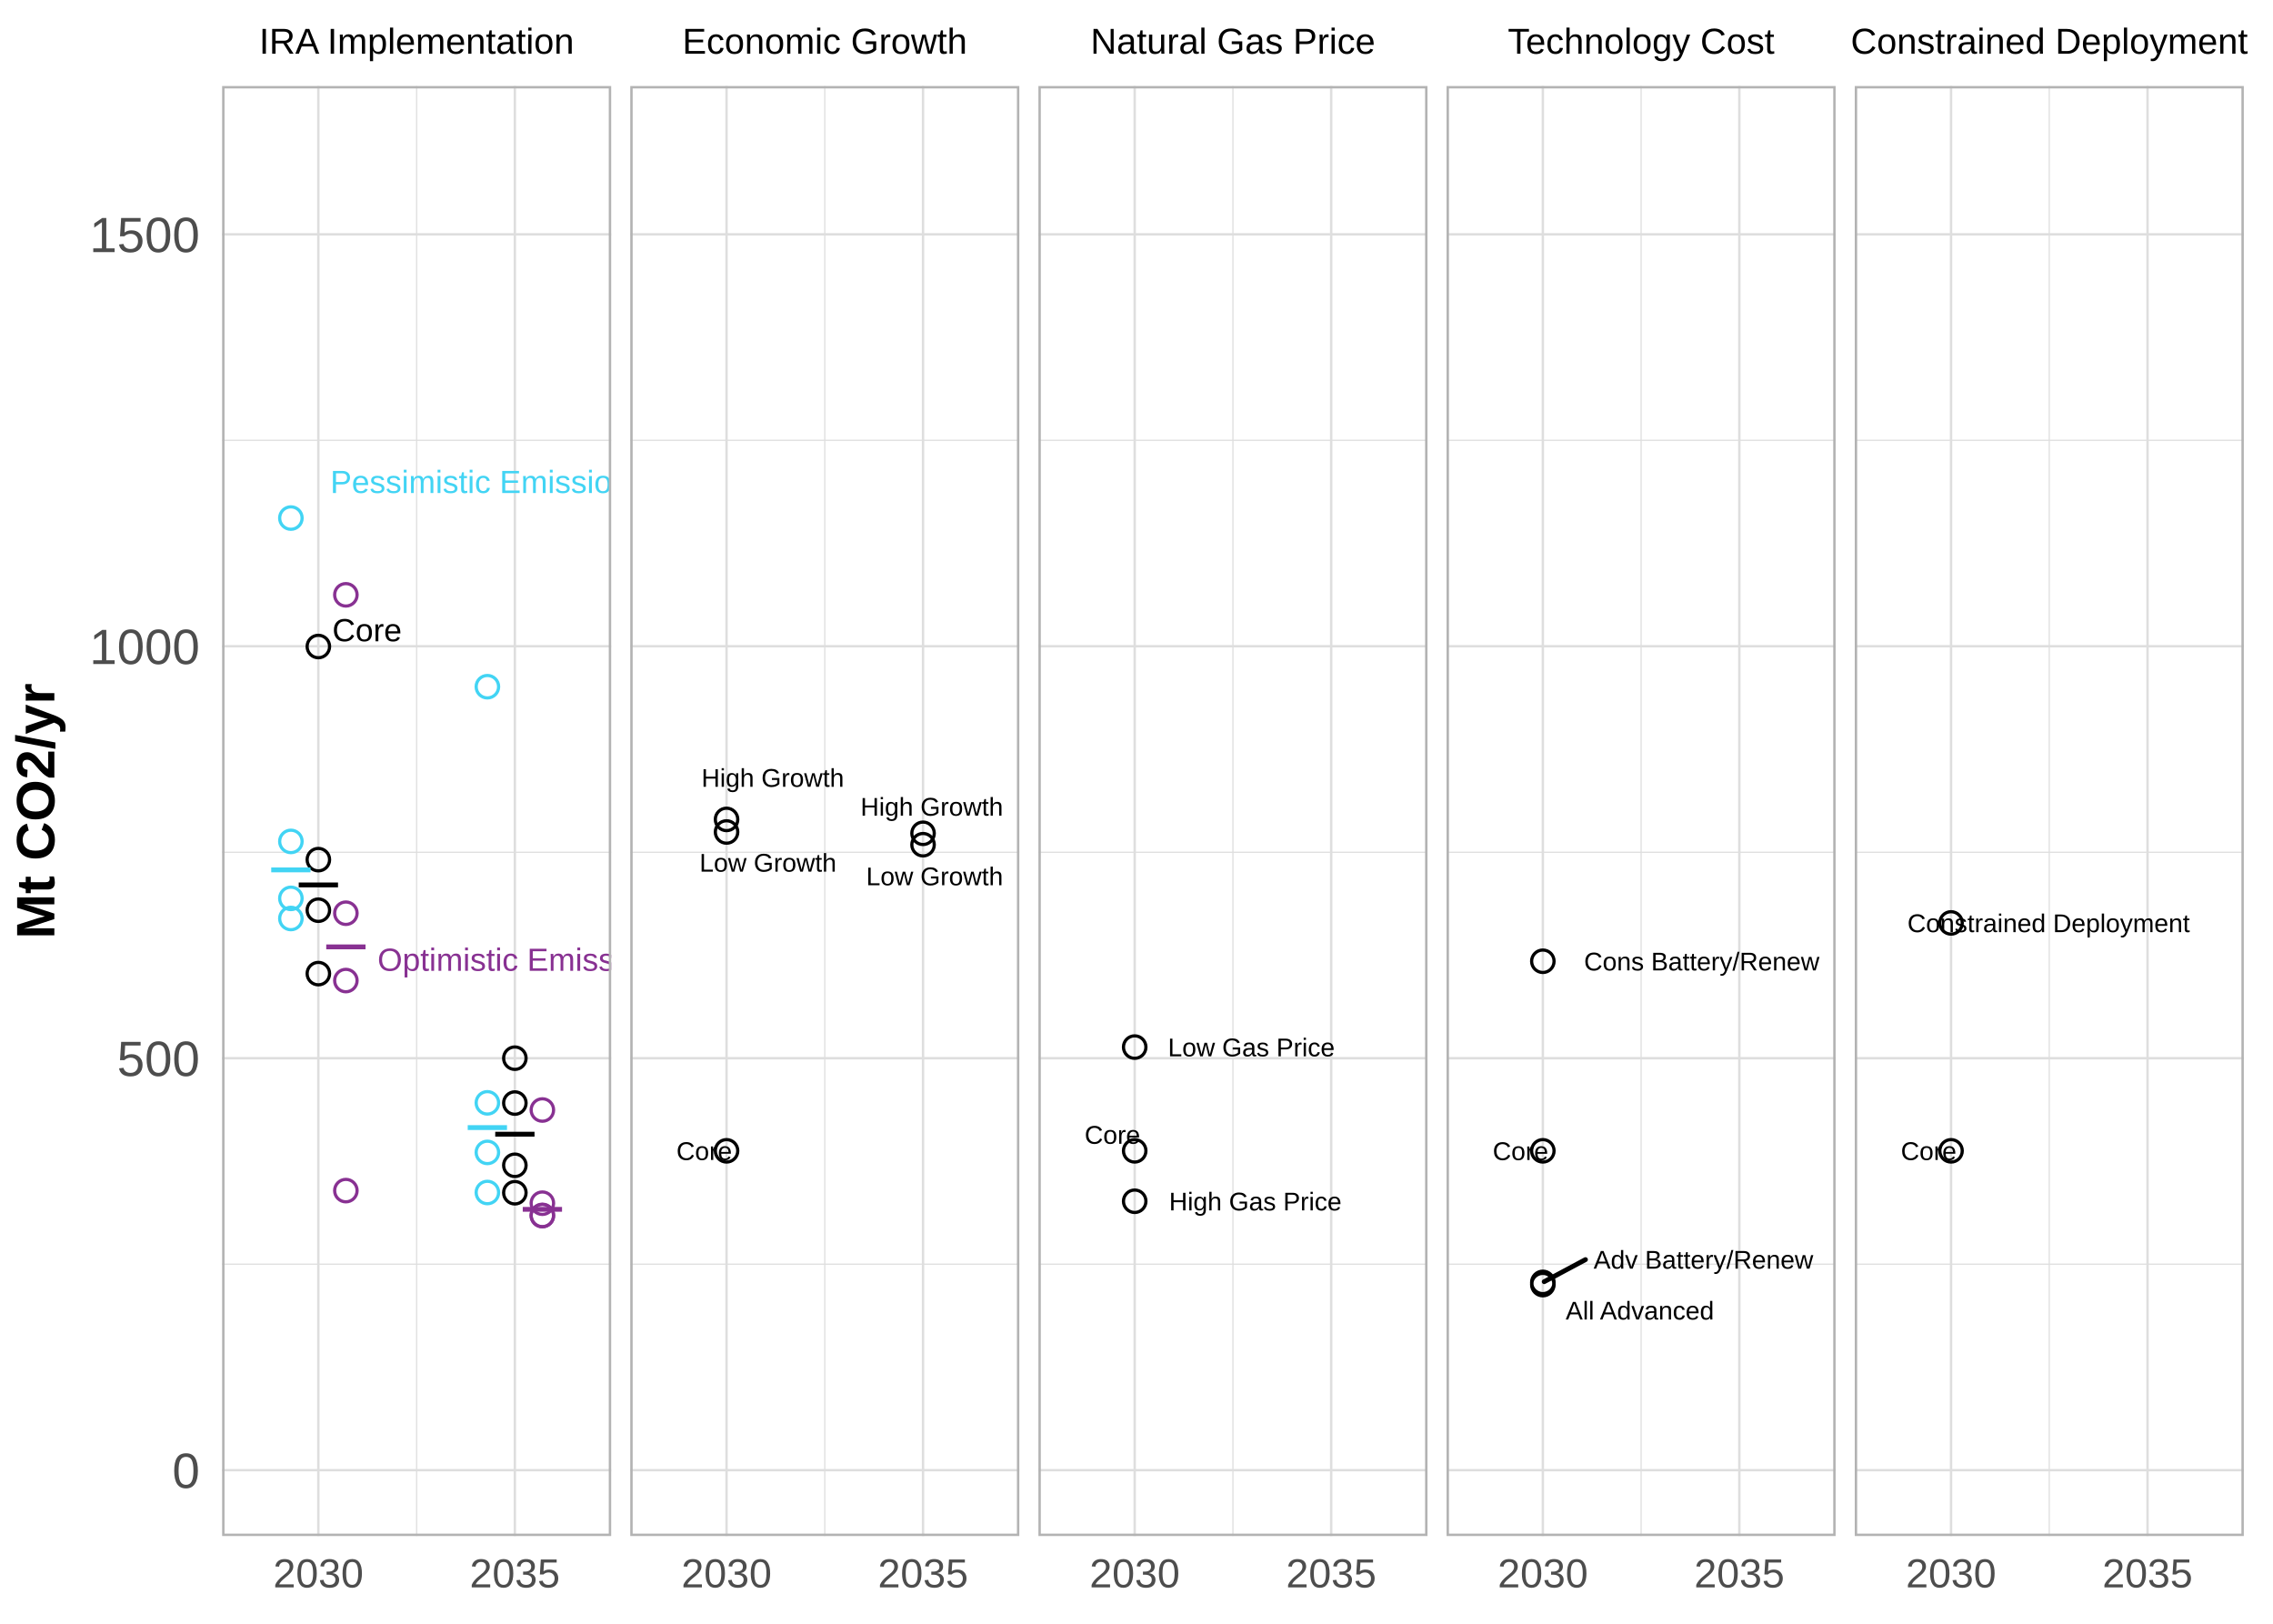
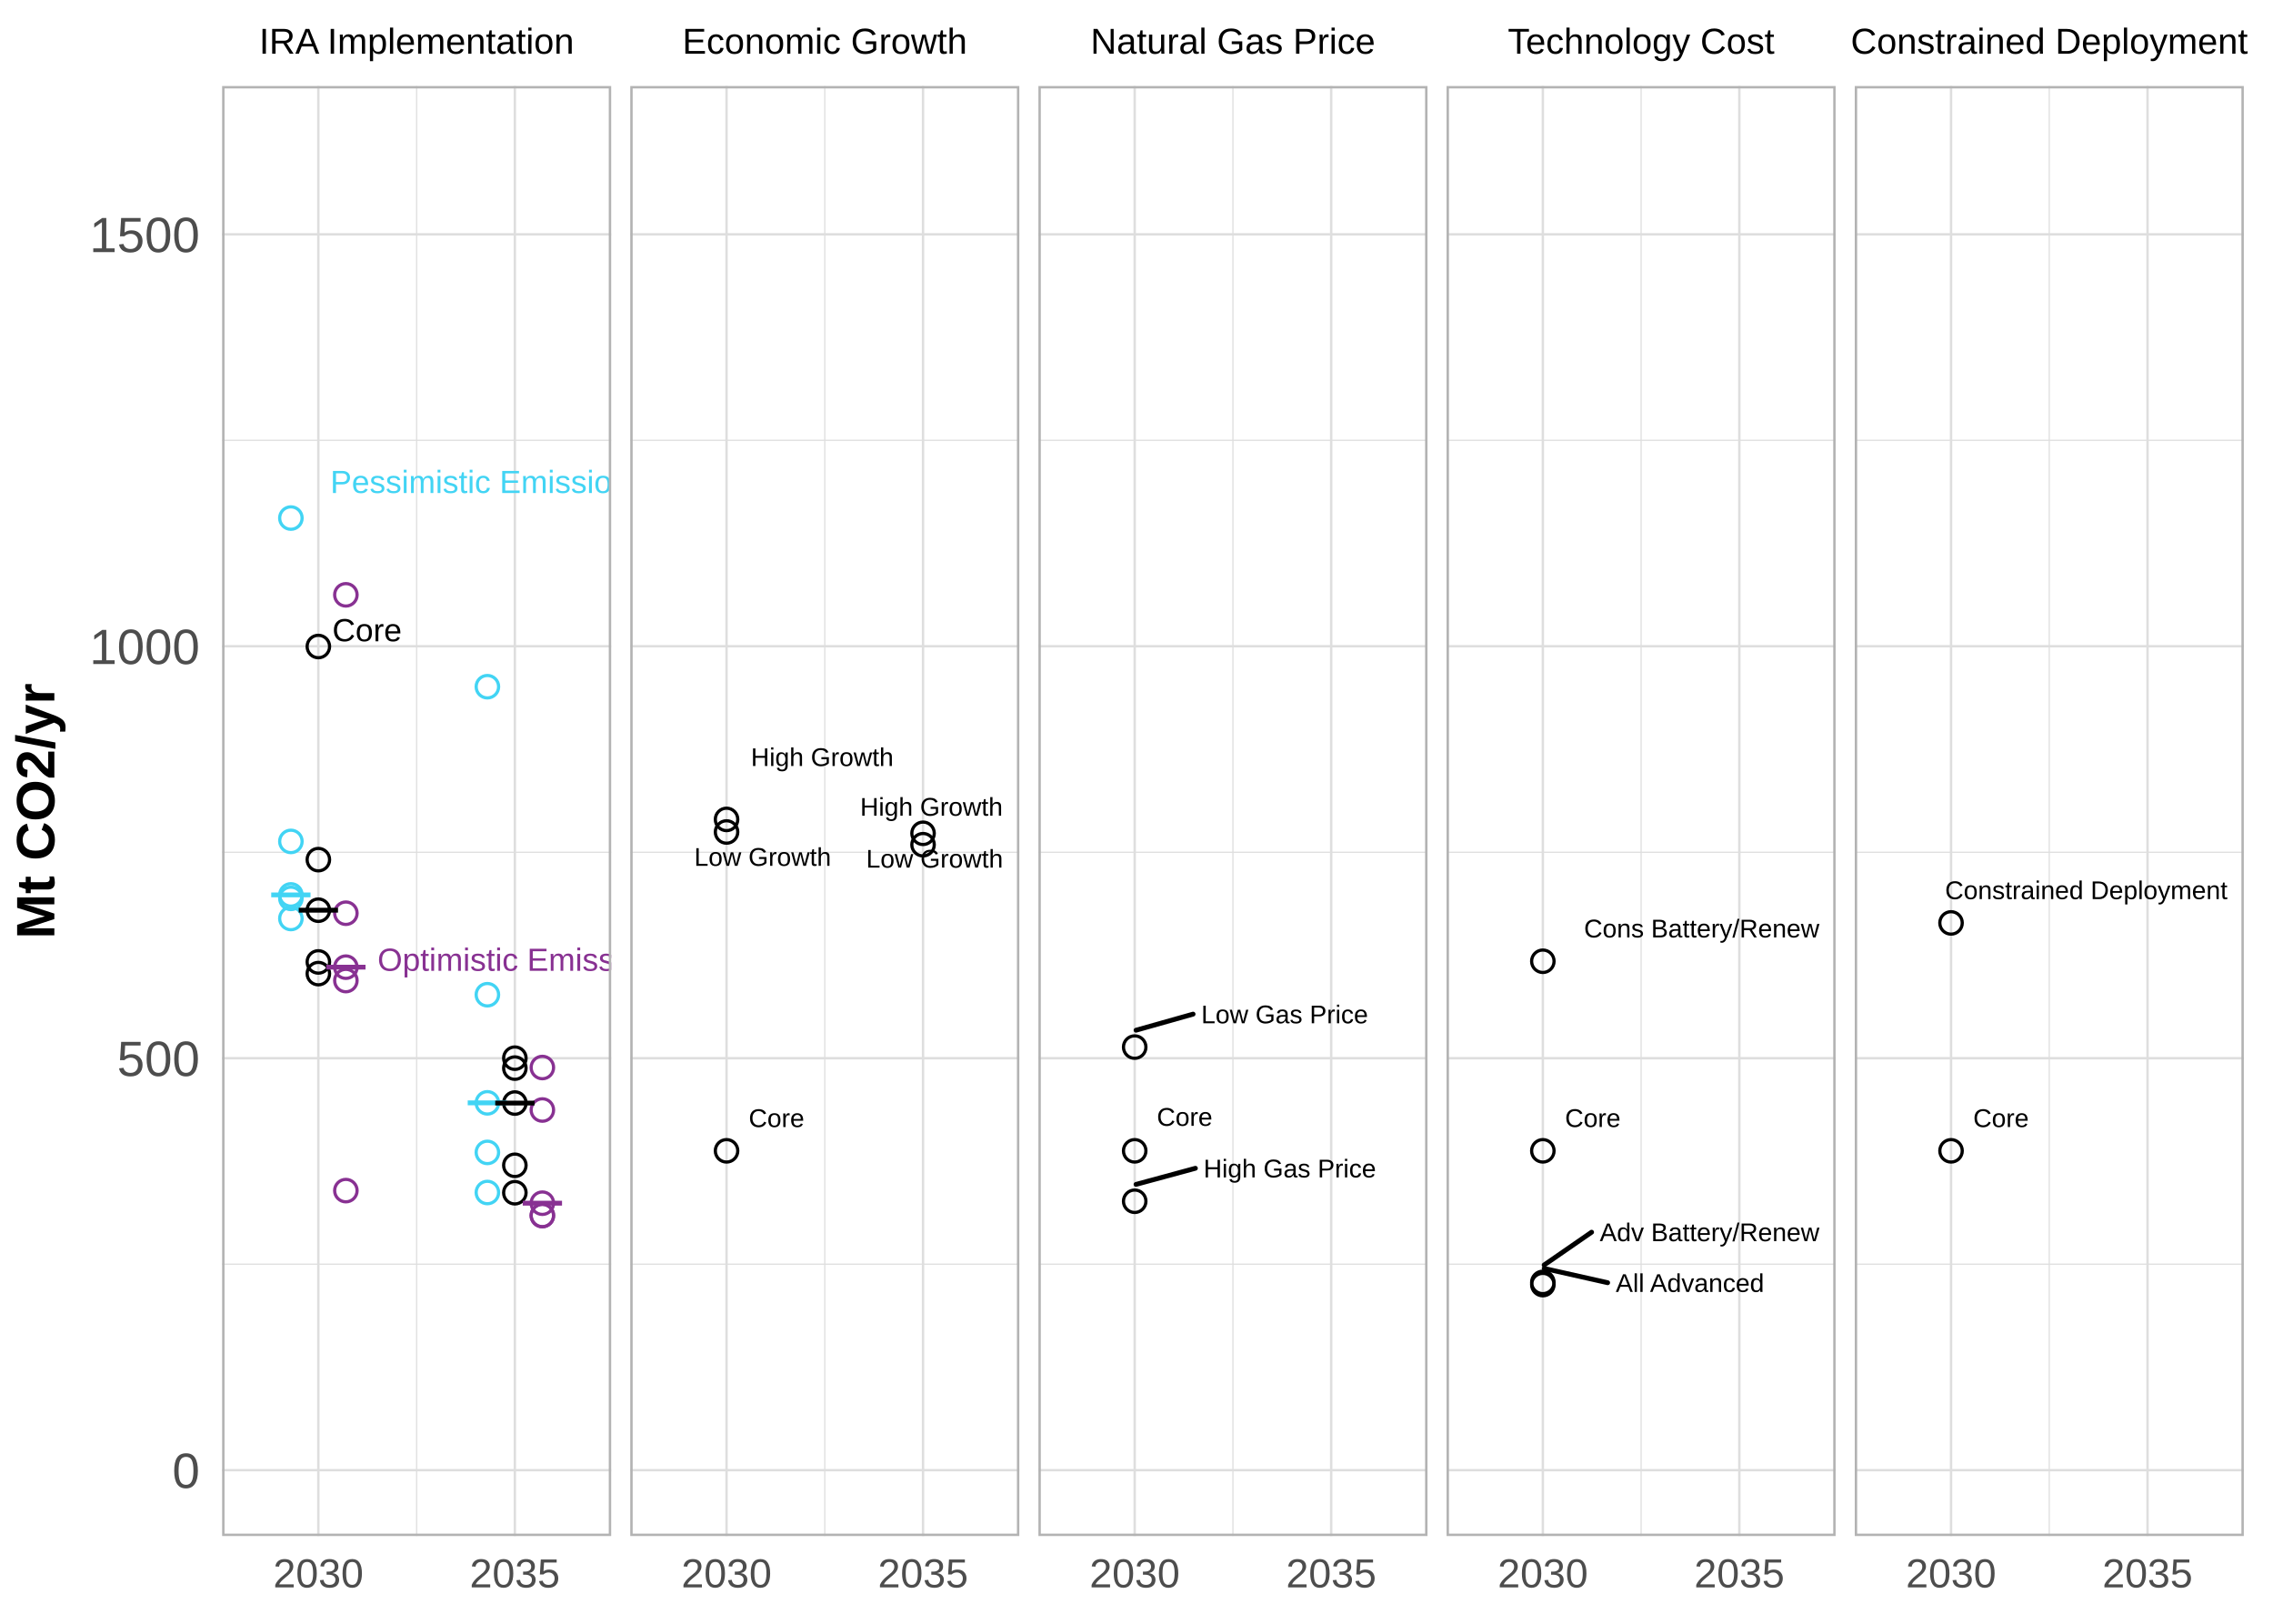
<svg xmlns="http://www.w3.org/2000/svg" class="svglite" width="504.00pt" height="360.00pt" viewBox="0 0 504.00 360.00">
  <defs>
    <style type="text/css">
    .svglite line, .svglite polyline, .svglite polygon, .svglite path, .svglite rect, .svglite circle {
      fill: none;
      stroke: #000000;
      stroke-linecap: round;
      stroke-linejoin: round;
      stroke-miterlimit: 10.00;
    }
    .svglite text {
      white-space: pre;
    }
  </style>
  </defs>
  <rect width="100%" height="100%" style="stroke: none; fill: #FFFFFF;" />
  <defs>
    <clipPath id="cpMC4wMHw1MDQuMDB8MC4wMHwzNjAuMDA=">
      <rect x="0.00" y="0.00" width="504.00" height="360.00" />
    </clipPath>
  </defs>
  <g clip-path="url(#cpMC4wMHw1MDQuMDB8MC4wMHwzNjAuMDA=)">
    <rect x="-0" y="0.00" width="504.00" height="360.00" style="stroke-width: 1.07; stroke: #FFFFFF; fill: #FFFFFF;" />
  </g>
  <defs>
    <clipPath id="cpNS40OHwxMzYuNTF8NS40OHwzNTQuNTI=">
      <rect x="5.48" y="5.48" width="131.03" height="349.04" />
    </clipPath>
  </defs>
  <g clip-path="url(#cpNS40OHwxMzYuNTF8NS40OHwzNTQuNTI=)">
    <rect x="5.48" y="5.48" width="131.03" height="349.04" style="stroke-width: 1.07; stroke: #FFFFFF; fill: #FFFFFF;" />
  </g>
  <g clip-path="url(#cpMC4wMHw1MDQuMDB8MC4wMHwzNjAuMDA=)">
</g>
  <defs>
    <clipPath id="cpNDkuMjV8MTM1LjUxfDE5LjA3fDM0MC41Ng==">
      <rect x="49.25" y="19.07" width="86.27" height="321.49" />
    </clipPath>
  </defs>
  <g clip-path="url(#cpNDkuMjV8MTM1LjUxfDE5LjA3fDM0MC41Ng==)">
    <rect x="49.25" y="19.07" width="86.27" height="321.49" style="stroke-width: 1.07; stroke: none; fill: #FFFFFF;" />
    <polyline points="49.25,280.28 135.51,280.28 " style="stroke-width: 0.27; stroke: #DEDEDE; stroke-linecap: butt;" />
    <polyline points="49.25,188.95 135.51,188.95 " style="stroke-width: 0.27; stroke: #DEDEDE; stroke-linecap: butt;" />
    <polyline points="49.25,97.62 135.51,97.62 " style="stroke-width: 0.27; stroke: #DEDEDE; stroke-linecap: butt;" />
    <polyline points="92.38,340.56 92.38,19.07 " style="stroke-width: 0.27; stroke: #DEDEDE; stroke-linecap: butt;" />
    <polyline points="49.25,325.95 135.51,325.95 " style="stroke-width: 0.53; stroke: #DEDEDE; stroke-linecap: butt;" />
    <polyline points="49.25,234.62 135.51,234.62 " style="stroke-width: 0.53; stroke: #DEDEDE; stroke-linecap: butt;" />
    <polyline points="49.25,143.28 135.51,143.28 " style="stroke-width: 0.53; stroke: #DEDEDE; stroke-linecap: butt;" />
    <polyline points="49.25,51.95 135.51,51.95 " style="stroke-width: 0.53; stroke: #DEDEDE; stroke-linecap: butt;" />
    <polyline points="70.59,340.56 70.59,19.07 " style="stroke-width: 0.53; stroke: #DEDEDE; stroke-linecap: butt;" />
    <polyline points="114.16,340.56 114.16,19.07 " style="stroke-width: 0.53; stroke: #DEDEDE; stroke-linecap: butt;" />
    <circle cx="70.59" cy="215.86" r="2.49" style="stroke-width: 0.71;" />
    <circle cx="114.16" cy="264.44" r="2.49" style="stroke-width: 0.71;" />
    <circle cx="76.69" cy="263.97" r="2.49" style="stroke-width: 0.71; stroke: #883192;" />
    <circle cx="120.26" cy="269.52" r="2.49" style="stroke-width: 0.71; stroke: #883192;" />
    <circle cx="64.50" cy="203.64" r="2.49" style="stroke-width: 0.71; stroke: #42D4F4;" />
    <circle cx="108.07" cy="255.50" r="2.49" style="stroke-width: 0.71; stroke: #42D4F4;" />
    <circle cx="70.59" cy="201.80" r="2.49" style="stroke-width: 0.71;" />
    <circle cx="114.16" cy="244.56" r="2.49" style="stroke-width: 0.71;" />
    <circle cx="76.69" cy="217.40" r="2.49" style="stroke-width: 0.71; stroke: #883192;" />
    <circle cx="120.26" cy="246.10" r="2.49" style="stroke-width: 0.71; stroke: #883192;" />
    <circle cx="64.50" cy="186.55" r="2.49" style="stroke-width: 0.71; stroke: #42D4F4;" />
    <circle cx="108.07" cy="244.51" r="2.49" style="stroke-width: 0.71; stroke: #42D4F4;" />
    <circle cx="70.59" cy="143.34" r="2.49" style="stroke-width: 0.71;" />
    <circle cx="114.16" cy="234.61" r="2.49" style="stroke-width: 0.71;" />
    <circle cx="76.69" cy="131.88" r="2.49" style="stroke-width: 0.71; stroke: #883192;" />
    <circle cx="120.26" cy="269.47" r="2.49" style="stroke-width: 0.71; stroke: #883192;" />
    <circle cx="64.50" cy="114.86" r="2.49" style="stroke-width: 0.71; stroke: #42D4F4;" />
    <circle cx="108.07" cy="152.25" r="2.49" style="stroke-width: 0.71; stroke: #42D4F4;" />
    <circle cx="70.59" cy="190.59" r="2.49" style="stroke-width: 0.71;" />
    <circle cx="114.16" cy="258.36" r="2.49" style="stroke-width: 0.71;" />
    <circle cx="76.69" cy="202.47" r="2.49" style="stroke-width: 0.71; stroke: #883192;" />
    <circle cx="120.26" cy="266.76" r="2.49" style="stroke-width: 0.71; stroke: #883192;" />
    <circle cx="64.50" cy="199.18" r="2.49" style="stroke-width: 0.71; stroke: #42D4F4;" />
    <circle cx="108.07" cy="264.39" r="2.49" style="stroke-width: 0.71; stroke: #42D4F4;" />
-     <line x1="60.14" y1="192.86" x2="68.85" y2="192.86" style="stroke-width: 1.07; stroke: #42D4F4; stroke-linecap: butt;" />
-     <line x1="66.24" y1="196.20" x2="74.95" y2="196.20" style="stroke-width: 1.07; stroke-linecap: butt;" />
-     <line x1="72.34" y1="209.93" x2="81.05" y2="209.93" style="stroke-width: 1.07; stroke: #883192; stroke-linecap: butt;" />
-     <line x1="103.71" y1="250.00" x2="112.42" y2="250.00" style="stroke-width: 1.07; stroke: #42D4F4; stroke-linecap: butt;" />
-     <line x1="109.81" y1="251.46" x2="118.52" y2="251.46" style="stroke-width: 1.07; stroke-linecap: butt;" />
-     <line x1="115.91" y1="268.12" x2="124.62" y2="268.12" style="stroke-width: 1.07; stroke: #883192; stroke-linecap: butt;" />
+     <circle cx="70.59" cy="213.27" r="2.49" style="stroke-width: 0.71;" />
+     <circle cx="114.16" cy="236.81" r="2.49" style="stroke-width: 0.71;" />
+     <circle cx="76.69" cy="214.43" r="2.49" style="stroke-width: 0.71; stroke: #883192;" />
+     <circle cx="120.26" cy="236.68" r="2.49" style="stroke-width: 0.71; stroke: #883192;" />
+     <circle cx="64.50" cy="198.41" r="2.49" style="stroke-width: 0.71; stroke: #42D4F4;" />
+     <circle cx="108.07" cy="220.54" r="2.49" style="stroke-width: 0.71; stroke: #42D4F4;" />
+     <line x1="60.14" y1="198.41" x2="68.85" y2="198.41" style="stroke-width: 1.07; stroke: #42D4F4; stroke-linecap: butt;" />
+     <line x1="66.24" y1="201.80" x2="74.95" y2="201.80" style="stroke-width: 1.07; stroke-linecap: butt;" />
+     <line x1="72.34" y1="214.43" x2="81.05" y2="214.43" style="stroke-width: 1.07; stroke: #883192; stroke-linecap: butt;" />
+     <line x1="103.71" y1="244.51" x2="112.42" y2="244.51" style="stroke-width: 1.07; stroke: #42D4F4; stroke-linecap: butt;" />
+     <line x1="109.81" y1="244.56" x2="118.52" y2="244.56" style="stroke-width: 1.07; stroke-linecap: butt;" />
+     <line x1="115.91" y1="266.76" x2="124.62" y2="266.76" style="stroke-width: 1.07; stroke: #883192; stroke-linecap: butt;" />
    <text x="73.68" y="142.18" style="font-size: 7.11px; font-family: &quot;Arial&quot;;" textLength="15.41px" lengthAdjust="spacingAndGlyphs">Core</text>
    <text x="73.25" y="109.30" style="font-size: 7.11px;fill: #42D4F4; font-family: &quot;Arial&quot;;" textLength="69.90px" lengthAdjust="spacingAndGlyphs">Pessimistic Emissions</text>
    <text x="83.70" y="215.24" style="font-size: 7.11px;fill: #883192; font-family: &quot;Arial&quot;;" textLength="65.55px" lengthAdjust="spacingAndGlyphs">Optimistic Emissions</text>
    <rect x="49.25" y="19.07" width="86.27" height="321.49" style="stroke-width: 1.07; stroke: #B3B3B3;" />
  </g>
  <g clip-path="url(#cpMC4wMHw1MDQuMDB8MC4wMHwzNjAuMDA=)">
    <text x="44.31" y="329.89" text-anchor="end" style="font-size: 11.00px;fill: #4D4D4D; font-family: &quot;Arial&quot;;" textLength="6.12px" lengthAdjust="spacingAndGlyphs">0</text>
    <text x="44.31" y="238.55" text-anchor="end" style="font-size: 11.00px;fill: #4D4D4D; font-family: &quot;Arial&quot;;" textLength="18.36px" lengthAdjust="spacingAndGlyphs">500</text>
    <text x="44.31" y="147.22" text-anchor="end" style="font-size: 11.00px;fill: #4D4D4D; font-family: &quot;Arial&quot;;" textLength="24.48px" lengthAdjust="spacingAndGlyphs">1000</text>
    <text x="44.31" y="55.89" text-anchor="end" style="font-size: 11.00px;fill: #4D4D4D; font-family: &quot;Arial&quot;;" textLength="24.48px" lengthAdjust="spacingAndGlyphs">1500</text>
    <text x="70.59" y="351.94" text-anchor="middle" style="font-size: 9.00px;fill: #4D4D4D; font-family: &quot;Arial&quot;;" textLength="20.02px" lengthAdjust="spacingAndGlyphs">2030</text>
    <text x="114.16" y="351.94" text-anchor="middle" style="font-size: 9.00px;fill: #4D4D4D; font-family: &quot;Arial&quot;;" textLength="20.02px" lengthAdjust="spacingAndGlyphs">2035</text>
    <text transform="translate(12.05,179.82) rotate(-90)" text-anchor="middle" style="font-size: 12.00px; font-weight: bold; font-family: &quot;Arial&quot;;" textLength="56.69px" lengthAdjust="spacingAndGlyphs">Mt CO2/yr</text>
    <text x="92.38" y="11.91" text-anchor="middle" style="font-size: 8.00px; font-family: &quot;Arial&quot;;" textLength="69.82px" lengthAdjust="spacingAndGlyphs">IRA Implementation</text>
  </g>
  <defs>
    <clipPath id="cpMTM2LjUxfDIyNy4wMXw1LjQ4fDM1NC41Mg==">
      <rect x="136.51" y="5.48" width="90.50" height="349.04" />
    </clipPath>
  </defs>
  <g clip-path="url(#cpMTM2LjUxfDIyNy4wMXw1LjQ4fDM1NC41Mg==)">
    <rect x="136.51" y="5.48" width="90.50" height="349.04" style="stroke-width: 1.07; stroke: #FFFFFF; fill: #FFFFFF;" />
  </g>
  <g clip-path="url(#cpMC4wMHw1MDQuMDB8MC4wMHwzNjAuMDA=)">
</g>
  <defs>
    <clipPath id="cpMTM5Ljc1fDIyNi4wMnwxOS4wN3wzNDAuNTY=">
      <rect x="139.75" y="19.07" width="86.27" height="321.49" />
    </clipPath>
  </defs>
  <g clip-path="url(#cpMTM5Ljc1fDIyNi4wMnwxOS4wN3wzNDAuNTY=)">
    <rect x="139.75" y="19.07" width="86.27" height="321.49" style="stroke-width: 1.07; stroke: none; fill: #FFFFFF;" />
    <polyline points="139.75,280.28 226.02,280.28 " style="stroke-width: 0.27; stroke: #DEDEDE; stroke-linecap: butt;" />
    <polyline points="139.75,188.95 226.02,188.95 " style="stroke-width: 0.27; stroke: #DEDEDE; stroke-linecap: butt;" />
    <polyline points="139.75,97.62 226.02,97.62 " style="stroke-width: 0.27; stroke: #DEDEDE; stroke-linecap: butt;" />
    <polyline points="182.88,340.56 182.88,19.07 " style="stroke-width: 0.27; stroke: #DEDEDE; stroke-linecap: butt;" />
    <polyline points="139.75,325.95 226.02,325.95 " style="stroke-width: 0.53; stroke: #DEDEDE; stroke-linecap: butt;" />
    <polyline points="139.75,234.62 226.02,234.62 " style="stroke-width: 0.53; stroke: #DEDEDE; stroke-linecap: butt;" />
    <polyline points="139.75,143.28 226.02,143.28 " style="stroke-width: 0.53; stroke: #DEDEDE; stroke-linecap: butt;" />
    <polyline points="139.75,51.95 226.02,51.95 " style="stroke-width: 0.53; stroke: #DEDEDE; stroke-linecap: butt;" />
    <polyline points="161.10,340.56 161.10,19.07 " style="stroke-width: 0.53; stroke: #DEDEDE; stroke-linecap: butt;" />
    <polyline points="204.67,340.56 204.67,19.07 " style="stroke-width: 0.53; stroke: #DEDEDE; stroke-linecap: butt;" />
    <circle cx="161.10" cy="181.67" r="2.49" style="stroke-width: 0.71;" />
    <circle cx="204.67" cy="184.75" r="2.49" style="stroke-width: 0.71;" />
    <circle cx="161.10" cy="184.46" r="2.49" style="stroke-width: 0.71;" />
    <circle cx="204.67" cy="187.28" r="2.49" style="stroke-width: 0.71;" />
    <circle cx="161.10" cy="255.15" r="2.49" style="stroke-width: 0.71;" />
-     <text x="155.53" y="174.44" style="font-size: 5.69px; font-family: &quot;Arial&quot;;" textLength="31.60px" lengthAdjust="spacingAndGlyphs">High Growth</text>
-     <text x="190.80" y="180.84" style="font-size: 5.69px; font-family: &quot;Arial&quot;;" textLength="31.60px" lengthAdjust="spacingAndGlyphs">High Growth</text>
-     <text x="155.10" y="193.25" style="font-size: 5.69px; font-family: &quot;Arial&quot;;" textLength="30.33px" lengthAdjust="spacingAndGlyphs">Low Growth</text>
-     <text x="192.06" y="196.27" style="font-size: 5.69px; font-family: &quot;Arial&quot;;" textLength="30.33px" lengthAdjust="spacingAndGlyphs">Low Growth</text>
-     <text x="149.99" y="257.18" style="font-size: 5.69px; font-family: &quot;Arial&quot;;" textLength="12.33px" lengthAdjust="spacingAndGlyphs">Core</text>
+     <text x="166.50" y="169.83" style="font-size: 5.69px; font-family: &quot;Arial&quot;;" textLength="31.60px" lengthAdjust="spacingAndGlyphs">High Growth</text>
+     <text x="190.72" y="180.85" style="font-size: 5.69px; font-family: &quot;Arial&quot;;" textLength="31.60px" lengthAdjust="spacingAndGlyphs">High Growth</text>
+     <text x="153.93" y="191.96" style="font-size: 5.69px; font-family: &quot;Arial&quot;;" textLength="30.33px" lengthAdjust="spacingAndGlyphs">Low Growth</text>
+     <text x="192.05" y="192.36" style="font-size: 5.69px; font-family: &quot;Arial&quot;;" textLength="30.33px" lengthAdjust="spacingAndGlyphs">Low Growth</text>
+     <text x="166.02" y="249.87" style="font-size: 5.69px; font-family: &quot;Arial&quot;;" textLength="12.33px" lengthAdjust="spacingAndGlyphs">Core</text>
    <rect x="139.75" y="19.07" width="86.27" height="321.49" style="stroke-width: 1.07; stroke: #B3B3B3;" />
  </g>
  <g clip-path="url(#cpMC4wMHw1MDQuMDB8MC4wMHwzNjAuMDA=)">
    <text x="161.10" y="351.94" text-anchor="middle" style="font-size: 9.00px;fill: #4D4D4D; font-family: &quot;Arial&quot;;" textLength="20.02px" lengthAdjust="spacingAndGlyphs">2030</text>
    <text x="204.67" y="351.94" text-anchor="middle" style="font-size: 9.00px;fill: #4D4D4D; font-family: &quot;Arial&quot;;" textLength="20.02px" lengthAdjust="spacingAndGlyphs">2035</text>
    <text x="182.88" y="11.91" text-anchor="middle" style="font-size: 8.00px; font-family: &quot;Arial&quot;;" textLength="63.14px" lengthAdjust="spacingAndGlyphs">Economic Growth</text>
  </g>
  <defs>
    <clipPath id="cpMjI3LjAxfDMxNy41Mnw1LjQ4fDM1NC41Mg==">
      <rect x="227.01" y="5.48" width="90.50" height="349.04" />
    </clipPath>
  </defs>
  <g clip-path="url(#cpMjI3LjAxfDMxNy41Mnw1LjQ4fDM1NC41Mg==)">
    <rect x="227.01" y="5.48" width="90.50" height="349.04" style="stroke-width: 1.07; stroke: #FFFFFF; fill: #FFFFFF;" />
  </g>
  <g clip-path="url(#cpMC4wMHw1MDQuMDB8MC4wMHwzNjAuMDA=)">
</g>
  <defs>
    <clipPath id="cpMjMwLjI1fDMxNi41MnwxOS4wN3wzNDAuNTY=">
      <rect x="230.25" y="19.07" width="86.27" height="321.49" />
    </clipPath>
  </defs>
  <g clip-path="url(#cpMjMwLjI1fDMxNi41MnwxOS4wN3wzNDAuNTY=)">
    <rect x="230.25" y="19.07" width="86.27" height="321.49" style="stroke-width: 1.07; stroke: none; fill: #FFFFFF;" />
    <polyline points="230.25,280.28 316.52,280.28 " style="stroke-width: 0.27; stroke: #DEDEDE; stroke-linecap: butt;" />
    <polyline points="230.25,188.95 316.52,188.95 " style="stroke-width: 0.27; stroke: #DEDEDE; stroke-linecap: butt;" />
    <polyline points="230.25,97.62 316.52,97.62 " style="stroke-width: 0.27; stroke: #DEDEDE; stroke-linecap: butt;" />
    <polyline points="273.38,340.56 273.38,19.07 " style="stroke-width: 0.27; stroke: #DEDEDE; stroke-linecap: butt;" />
    <polyline points="230.25,325.95 316.52,325.95 " style="stroke-width: 0.53; stroke: #DEDEDE; stroke-linecap: butt;" />
    <polyline points="230.25,234.62 316.52,234.62 " style="stroke-width: 0.53; stroke: #DEDEDE; stroke-linecap: butt;" />
    <polyline points="230.25,143.28 316.52,143.28 " style="stroke-width: 0.53; stroke: #DEDEDE; stroke-linecap: butt;" />
    <polyline points="230.25,51.95 316.52,51.95 " style="stroke-width: 0.53; stroke: #DEDEDE; stroke-linecap: butt;" />
    <polyline points="251.60,340.56 251.60,19.07 " style="stroke-width: 0.53; stroke: #DEDEDE; stroke-linecap: butt;" />
    <polyline points="295.17,340.56 295.17,19.07 " style="stroke-width: 0.53; stroke: #DEDEDE; stroke-linecap: butt;" />
    <circle cx="251.60" cy="255.15" r="2.49" style="stroke-width: 0.71;" />
    <circle cx="251.60" cy="266.33" r="2.49" style="stroke-width: 0.71;" />
    <circle cx="251.60" cy="232.15" r="2.49" style="stroke-width: 0.71;" />
-     <text x="240.50" y="253.58" style="font-size: 5.69px; font-family: &quot;Arial&quot;;" textLength="12.33px" lengthAdjust="spacingAndGlyphs">Core</text>
-     <text x="259.22" y="268.36" style="font-size: 5.69px; font-family: &quot;Arial&quot;;" textLength="38.24px" lengthAdjust="spacingAndGlyphs">High Gas Price</text>
-     <text x="258.97" y="234.19" style="font-size: 5.69px; font-family: &quot;Arial&quot;;" textLength="36.97px" lengthAdjust="spacingAndGlyphs">Low Gas Price</text>
+     <line x1="265.06" y1="259.02" x2="251.90" y2="262.59" style="stroke-width: 1.07;" />
+     <line x1="264.55" y1="224.84" x2="251.90" y2="228.41" style="stroke-width: 1.07;" />
+     <text x="256.52" y="249.60" style="font-size: 5.69px; font-family: &quot;Arial&quot;;" textLength="12.33px" lengthAdjust="spacingAndGlyphs">Core</text>
+     <text x="266.86" y="261.04" style="font-size: 5.69px; font-family: &quot;Arial&quot;;" textLength="38.24px" lengthAdjust="spacingAndGlyphs">High Gas Price</text>
+     <text x="266.35" y="226.87" style="font-size: 5.69px; font-family: &quot;Arial&quot;;" textLength="36.97px" lengthAdjust="spacingAndGlyphs">Low Gas Price</text>
    <rect x="230.25" y="19.07" width="86.27" height="321.49" style="stroke-width: 1.07; stroke: #B3B3B3;" />
  </g>
  <g clip-path="url(#cpMC4wMHw1MDQuMDB8MC4wMHwzNjAuMDA=)">
    <text x="251.60" y="351.94" text-anchor="middle" style="font-size: 9.00px;fill: #4D4D4D; font-family: &quot;Arial&quot;;" textLength="20.02px" lengthAdjust="spacingAndGlyphs">2030</text>
    <text x="295.17" y="351.94" text-anchor="middle" style="font-size: 9.00px;fill: #4D4D4D; font-family: &quot;Arial&quot;;" textLength="20.02px" lengthAdjust="spacingAndGlyphs">2035</text>
    <text x="273.38" y="11.91" text-anchor="middle" style="font-size: 8.00px; font-family: &quot;Arial&quot;;" textLength="63.14px" lengthAdjust="spacingAndGlyphs">Natural Gas Price</text>
  </g>
  <defs>
    <clipPath id="cpMzE3LjUyfDQwOC4wMnw1LjQ4fDM1NC41Mg==">
      <rect x="317.52" y="5.48" width="90.50" height="349.04" />
    </clipPath>
  </defs>
  <g clip-path="url(#cpMzE3LjUyfDQwOC4wMnw1LjQ4fDM1NC41Mg==)">
    <rect x="317.52" y="5.48" width="90.50" height="349.04" style="stroke-width: 1.07; stroke: #FFFFFF; fill: #FFFFFF;" />
  </g>
  <g clip-path="url(#cpMC4wMHw1MDQuMDB8MC4wMHwzNjAuMDA=)">
</g>
  <defs>
    <clipPath id="cpMzIwLjc1fDQwNy4wMnwxOS4wN3wzNDAuNTY=">
      <rect x="320.75" y="19.07" width="86.27" height="321.49" />
    </clipPath>
  </defs>
  <g clip-path="url(#cpMzIwLjc1fDQwNy4wMnwxOS4wN3wzNDAuNTY=)">
    <rect x="320.75" y="19.07" width="86.27" height="321.49" style="stroke-width: 1.07; stroke: none; fill: #FFFFFF;" />
    <polyline points="320.75,280.28 407.02,280.28 " style="stroke-width: 0.27; stroke: #DEDEDE; stroke-linecap: butt;" />
    <polyline points="320.75,188.95 407.02,188.95 " style="stroke-width: 0.27; stroke: #DEDEDE; stroke-linecap: butt;" />
    <polyline points="320.75,97.62 407.02,97.62 " style="stroke-width: 0.27; stroke: #DEDEDE; stroke-linecap: butt;" />
    <polyline points="363.89,340.56 363.89,19.07 " style="stroke-width: 0.27; stroke: #DEDEDE; stroke-linecap: butt;" />
    <polyline points="320.75,325.95 407.02,325.95 " style="stroke-width: 0.53; stroke: #DEDEDE; stroke-linecap: butt;" />
    <polyline points="320.75,234.62 407.02,234.62 " style="stroke-width: 0.53; stroke: #DEDEDE; stroke-linecap: butt;" />
    <polyline points="320.75,143.28 407.02,143.28 " style="stroke-width: 0.53; stroke: #DEDEDE; stroke-linecap: butt;" />
    <polyline points="320.75,51.95 407.02,51.95 " style="stroke-width: 0.53; stroke: #DEDEDE; stroke-linecap: butt;" />
    <polyline points="342.10,340.56 342.10,19.07 " style="stroke-width: 0.53; stroke: #DEDEDE; stroke-linecap: butt;" />
    <polyline points="385.67,340.56 385.67,19.07 " style="stroke-width: 0.53; stroke: #DEDEDE; stroke-linecap: butt;" />
    <circle cx="342.10" cy="284.32" r="2.49" style="stroke-width: 0.71;" />
    <circle cx="342.10" cy="284.81" r="2.49" style="stroke-width: 0.71;" />
    <circle cx="342.10" cy="213.12" r="2.49" style="stroke-width: 0.71;" />
    <circle cx="342.10" cy="255.15" r="2.49" style="stroke-width: 0.71;" />
-     <line x1="351.55" y1="279.27" x2="342.40" y2="284.16" style="stroke-width: 1.07;" />
-     <text x="353.35" y="281.27" style="font-size: 5.69px; font-family: &quot;Arial&quot;;" textLength="48.66px" lengthAdjust="spacingAndGlyphs">Adv Battery/Renew</text>
-     <text x="347.16" y="292.55" style="font-size: 5.69px; font-family: &quot;Arial&quot;;" textLength="32.88px" lengthAdjust="spacingAndGlyphs">All Advanced</text>
-     <text x="351.24" y="215.15" style="font-size: 5.69px; font-family: &quot;Arial&quot;;" textLength="52.14px" lengthAdjust="spacingAndGlyphs">Cons Battery/Renew</text>
-     <text x="330.99" y="257.19" style="font-size: 5.69px; font-family: &quot;Arial&quot;;" textLength="12.33px" lengthAdjust="spacingAndGlyphs">Core</text>
+     <line x1="352.91" y1="273.19" x2="342.39" y2="280.46" style="stroke-width: 1.07;" />
+     <line x1="356.47" y1="284.39" x2="342.40" y2="281.23" style="stroke-width: 1.07;" />
+     <text x="354.71" y="275.18" style="font-size: 5.69px; font-family: &quot;Arial&quot;;" textLength="48.66px" lengthAdjust="spacingAndGlyphs">Adv Battery/Renew</text>
+     <text x="358.27" y="286.43" style="font-size: 5.69px; font-family: &quot;Arial&quot;;" textLength="32.88px" lengthAdjust="spacingAndGlyphs">All Advanced</text>
+     <text x="351.23" y="207.83" style="font-size: 5.69px; font-family: &quot;Arial&quot;;" textLength="52.14px" lengthAdjust="spacingAndGlyphs">Cons Battery/Renew</text>
+     <text x="347.02" y="249.86" style="font-size: 5.69px; font-family: &quot;Arial&quot;;" textLength="12.33px" lengthAdjust="spacingAndGlyphs">Core</text>
    <rect x="320.75" y="19.07" width="86.27" height="321.49" style="stroke-width: 1.07; stroke: #B3B3B3;" />
  </g>
  <g clip-path="url(#cpMC4wMHw1MDQuMDB8MC4wMHwzNjAuMDA=)">
    <text x="342.10" y="351.94" text-anchor="middle" style="font-size: 9.00px;fill: #4D4D4D; font-family: &quot;Arial&quot;;" textLength="20.02px" lengthAdjust="spacingAndGlyphs">2030</text>
    <text x="385.67" y="351.94" text-anchor="middle" style="font-size: 9.00px;fill: #4D4D4D; font-family: &quot;Arial&quot;;" textLength="20.02px" lengthAdjust="spacingAndGlyphs">2035</text>
    <text x="363.89" y="11.91" text-anchor="middle" style="font-size: 8.00px; font-family: &quot;Arial&quot;;" textLength="59.16px" lengthAdjust="spacingAndGlyphs">Technology Cost</text>
  </g>
  <defs>
    <clipPath id="cpNDA4LjAyfDQ5OC41Mnw1LjQ4fDM1NC41Mg==">
      <rect x="408.02" y="5.48" width="90.50" height="349.04" />
    </clipPath>
  </defs>
  <g clip-path="url(#cpNDA4LjAyfDQ5OC41Mnw1LjQ4fDM1NC41Mg==)">
    <rect x="408.02" y="5.48" width="90.50" height="349.04" style="stroke-width: 1.07; stroke: #FFFFFF; fill: #FFFFFF;" />
  </g>
  <g clip-path="url(#cpMC4wMHw1MDQuMDB8MC4wMHwzNjAuMDA=)">
</g>
  <defs>
    <clipPath id="cpNDExLjI2fDQ5Ny41MnwxOS4wN3wzNDAuNTY=">
      <rect x="411.26" y="19.07" width="86.27" height="321.49" />
    </clipPath>
  </defs>
  <g clip-path="url(#cpNDExLjI2fDQ5Ny41MnwxOS4wN3wzNDAuNTY=)">
    <rect x="411.26" y="19.07" width="86.27" height="321.49" style="stroke-width: 1.07; stroke: none; fill: #FFFFFF;" />
    <polyline points="411.26,280.28 497.52,280.28 " style="stroke-width: 0.27; stroke: #DEDEDE; stroke-linecap: butt;" />
    <polyline points="411.26,188.95 497.52,188.95 " style="stroke-width: 0.27; stroke: #DEDEDE; stroke-linecap: butt;" />
    <polyline points="411.26,97.62 497.52,97.62 " style="stroke-width: 0.27; stroke: #DEDEDE; stroke-linecap: butt;" />
    <polyline points="454.39,340.56 454.39,19.07 " style="stroke-width: 0.27; stroke: #DEDEDE; stroke-linecap: butt;" />
    <polyline points="411.26,325.95 497.52,325.95 " style="stroke-width: 0.53; stroke: #DEDEDE; stroke-linecap: butt;" />
    <polyline points="411.26,234.62 497.52,234.62 " style="stroke-width: 0.53; stroke: #DEDEDE; stroke-linecap: butt;" />
    <polyline points="411.26,143.28 497.52,143.28 " style="stroke-width: 0.53; stroke: #DEDEDE; stroke-linecap: butt;" />
    <polyline points="411.26,51.95 497.52,51.95 " style="stroke-width: 0.53; stroke: #DEDEDE; stroke-linecap: butt;" />
    <polyline points="432.61,340.56 432.61,19.07 " style="stroke-width: 0.53; stroke: #DEDEDE; stroke-linecap: butt;" />
    <polyline points="476.18,340.56 476.18,19.07 " style="stroke-width: 0.53; stroke: #DEDEDE; stroke-linecap: butt;" />
    <circle cx="432.61" cy="204.62" r="2.49" style="stroke-width: 0.71;" />
    <circle cx="432.61" cy="255.15" r="2.49" style="stroke-width: 0.71;" />
-     <text x="422.94" y="206.66" style="font-size: 5.69px; font-family: &quot;Arial&quot;;" textLength="62.58px" lengthAdjust="spacingAndGlyphs">Constrained Deployment</text>
-     <text x="421.49" y="257.18" style="font-size: 5.69px; font-family: &quot;Arial&quot;;" textLength="12.33px" lengthAdjust="spacingAndGlyphs">Core</text>
+     <text x="431.29" y="199.34" style="font-size: 5.69px; font-family: &quot;Arial&quot;;" textLength="62.58px" lengthAdjust="spacingAndGlyphs">Constrained Deployment</text>
+     <text x="437.53" y="249.87" style="font-size: 5.69px; font-family: &quot;Arial&quot;;" textLength="12.33px" lengthAdjust="spacingAndGlyphs">Core</text>
    <rect x="411.26" y="19.07" width="86.27" height="321.49" style="stroke-width: 1.07; stroke: #B3B3B3;" />
  </g>
  <g clip-path="url(#cpMC4wMHw1MDQuMDB8MC4wMHwzNjAuMDA=)">
    <text x="432.61" y="351.94" text-anchor="middle" style="font-size: 9.00px;fill: #4D4D4D; font-family: &quot;Arial&quot;;" textLength="20.02px" lengthAdjust="spacingAndGlyphs">2030</text>
    <text x="476.18" y="351.94" text-anchor="middle" style="font-size: 9.00px;fill: #4D4D4D; font-family: &quot;Arial&quot;;" textLength="20.02px" lengthAdjust="spacingAndGlyphs">2035</text>
    <text x="454.39" y="11.91" text-anchor="middle" style="font-size: 8.00px; font-family: &quot;Arial&quot;;" textLength="88.06px" lengthAdjust="spacingAndGlyphs">Constrained Deployment</text>
  </g>
</svg>
